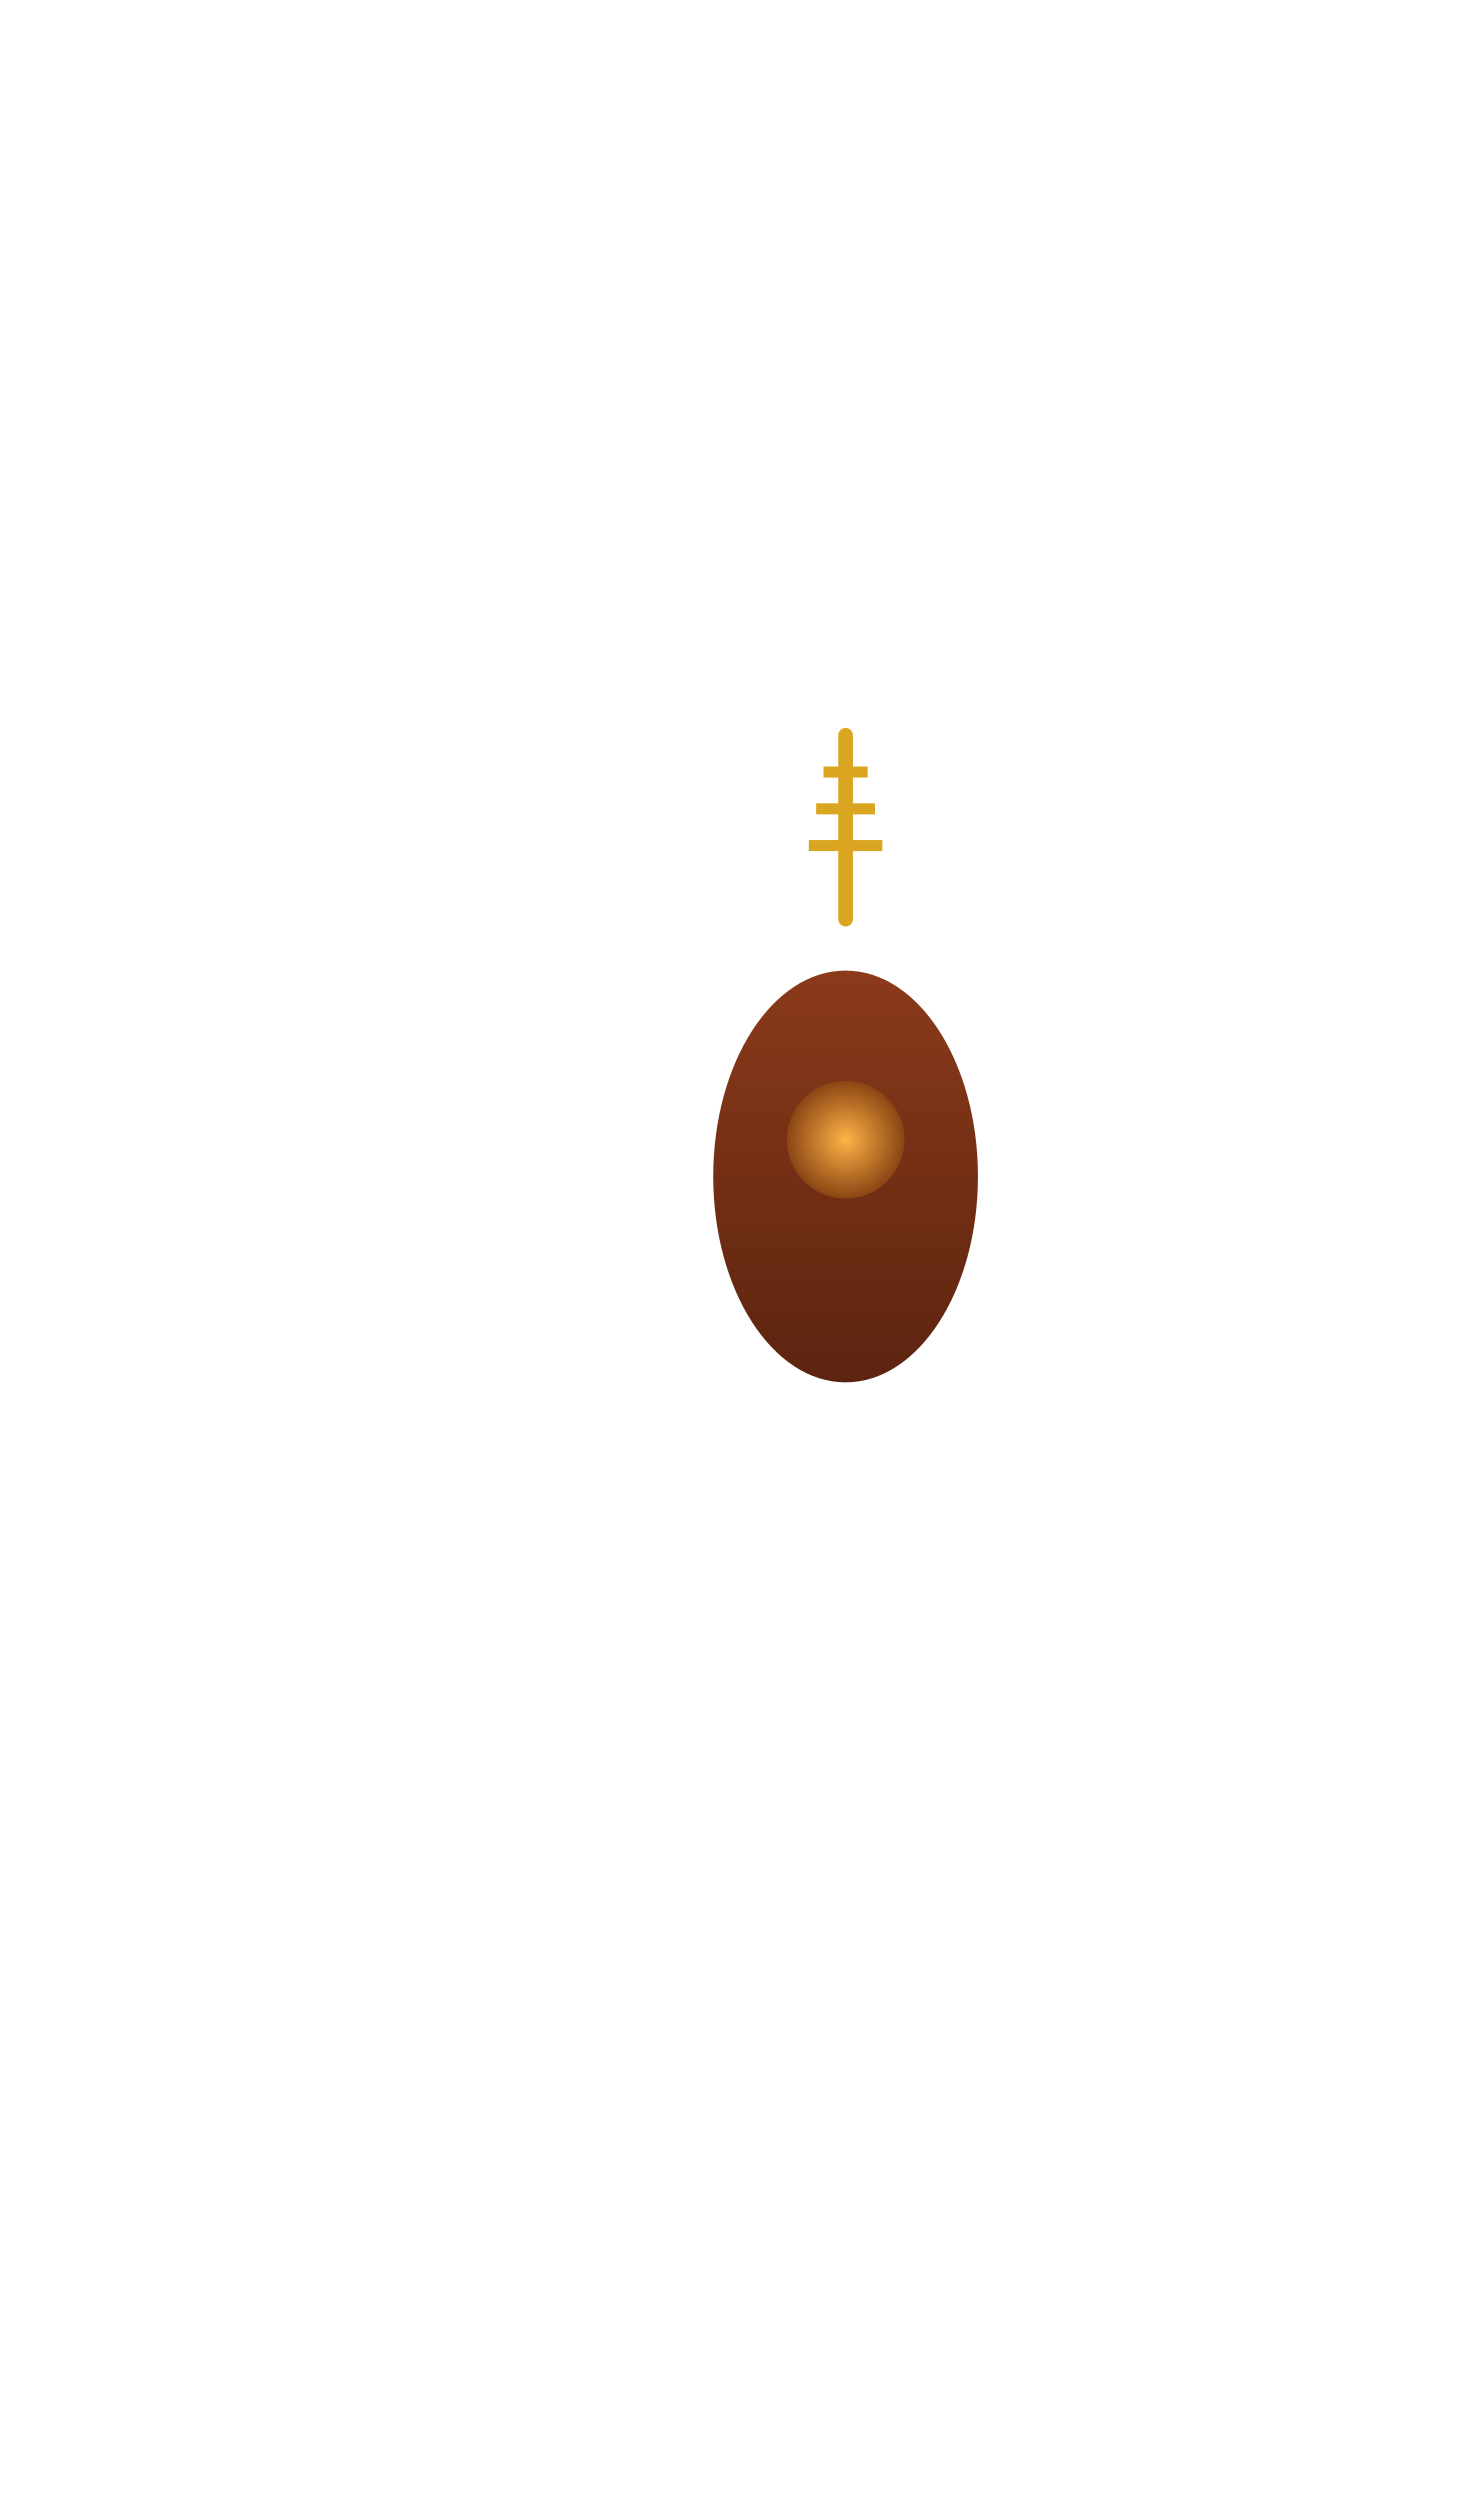
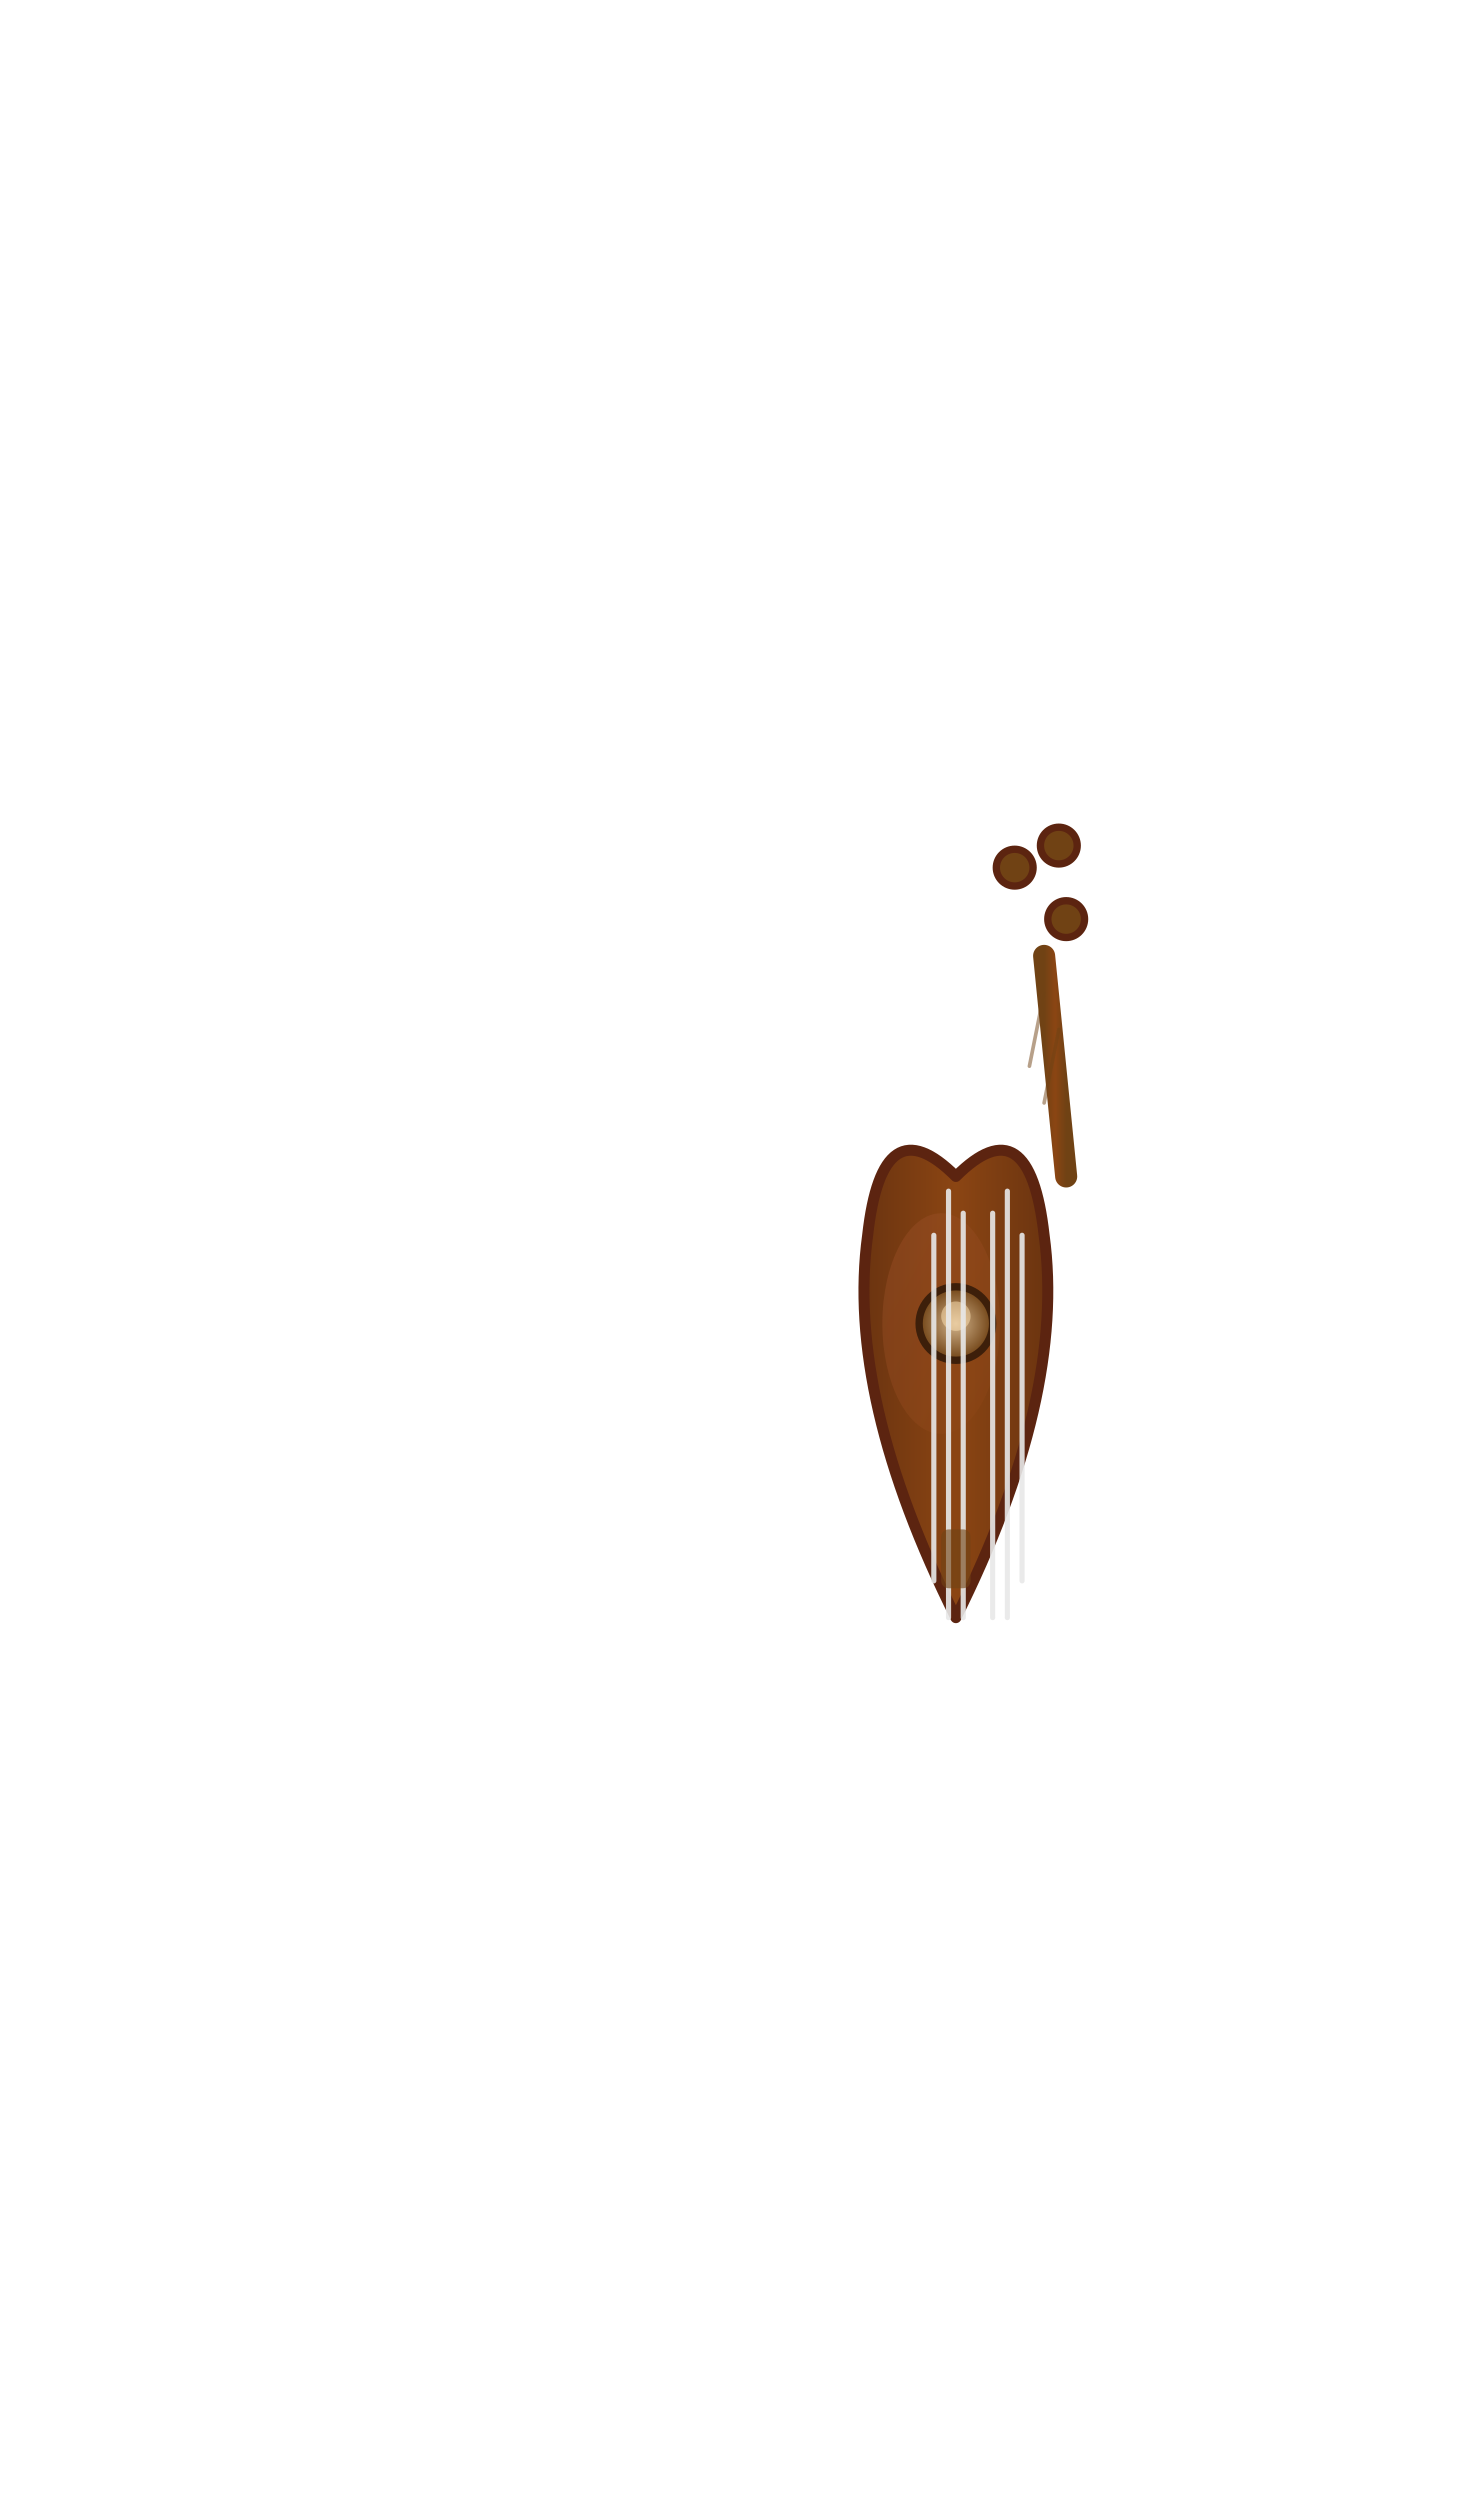
<svg xmlns="http://www.w3.org/2000/svg" viewBox="0 0 200 340">
  <defs>
-     <linearGradient id="gt-body" x1="0" y1="0" x2="0" y2="1">
-       <stop offset="0%" stop-color="#8B3A1A" />
-       <stop offset="100%" stop-color="#5C2410" />
+     <linearGradient id="agt-body-dark" x1="0" y1="0" x2="1" y2="0">
+       <stop offset="0%" stop-color="#6B3410" />
+       <stop offset="50%" stop-color="#8B4513" />
+       <stop offset="100%" stop-color="#6B3410" />
    </linearGradient>
-     <radialGradient id="gt-sound" cx="50%" cy="50%" r="50%">
-       <stop offset="0%" stop-color="#FFB347" />
+     <linearGradient id="agt-body-light" x1="0" y1="0" x2="1" y2="1">
+       <stop offset="0%" stop-color="#A0522D" />
      <stop offset="100%" stop-color="#8B4513" />
+     </linearGradient>
+     <radialGradient id="agt-hole" cx="50%" cy="50%" r="50%">
+       <stop offset="0%" stop-color="#D2B48C" />
+       <stop offset="100%" stop-color="#704214" />
    </radialGradient>
+     <linearGradient id="agt-neck" x1="0" y1="0" x2="1" y2="0">
+       <stop offset="0%" stop-color="#704214" />
+       <stop offset="50%" stop-color="#8B4513" />
+       <stop offset="100%" stop-color="#704214" />
+     </linearGradient>
  </defs>
+   <style>
+     .agt-body{fill:url(#agt-body-dark);stroke:#5C2410;stroke-width:1.5;stroke-linejoin:round}
+     .agt-body-shine{fill:url(#agt-body-light);opacity:0.4;stroke:none}
+     .agt-hole{fill:url(#agt-hole);stroke:#3D1F0A;stroke-width:1}
+     .agt-neck{stroke:url(#agt-neck);stroke-width:3;fill:none;stroke-linecap:round}
+     .agt-strings{stroke:#E8E8E8;stroke-width:0.7;fill:none;stroke-linecap:round;opacity:0.9}
+     .agt-peg{fill:#704214;stroke:#5C2410;stroke-width:1}
+   </style>
  <g id="clothing">
-     <ellipse cx="115" cy="160" rx="18" ry="28" fill="url(#gt-body)" />
-     <circle cx="115" cy="155" r="8" fill="url(#gt-sound)" />
-     <path d="M115,125 L115,100" stroke="#DAA520" stroke-width="2" stroke-linecap="round" />
-     <line x1="112" y1="105" x2="118" y2="105" stroke="#DAA520" stroke-width="1.5" />
-     <line x1="111" y1="110" x2="119" y2="110" stroke="#DAA520" stroke-width="1.5" />
-     <line x1="110" y1="115" x2="120" y2="115" stroke="#DAA520" stroke-width="1.5" />
+     <path d="M145 160 L142 130" class="agt-neck" />
+     <path d="       M130 160       Q120 150 118 168       Q115 190 130 220       Q145 190 142 168       Q140 150 130 160       Z     " class="agt-body" />
+     <ellipse cx="128" cy="180" rx="8" ry="15" class="agt-body-shine" />
+     <circle cx="130" cy="180" r="5" class="agt-hole" />
+     <circle cx="130" cy="179" r="2" fill="#FFE4B5" opacity="0.5" stroke="none" />
+     <line x1="135" y1="165" x2="135" y2="220" class="agt-strings" />
+     <line x1="137" y1="162" x2="137" y2="220" class="agt-strings" />
+     <line x1="129" y1="162" x2="129" y2="220" class="agt-strings" />
+     <line x1="131" y1="165" x2="131" y2="220" class="agt-strings" />
+     <line x1="139" y1="168" x2="139" y2="215" class="agt-strings" />
+     <line x1="127" y1="168" x2="127" y2="215" class="agt-strings" />
+     <line x1="142" y1="135" x2="140" y2="145" stroke="#704214" stroke-width="0.5" opacity="0.5" stroke-linecap="round" />
+     <line x1="144" y1="140" x2="142" y2="150" stroke="#704214" stroke-width="0.5" opacity="0.5" stroke-linecap="round" />
+     <circle cx="138" cy="118" r="2.5" class="agt-peg" />
+     <circle cx="144" cy="115" r="2.5" class="agt-peg" />
+     <circle cx="145" cy="125" r="2.5" class="agt-peg" />
+     <rect x="128" y="208" width="4" height="8" fill="#704214" opacity="0.6" rx="1" />
  </g>
</svg>
